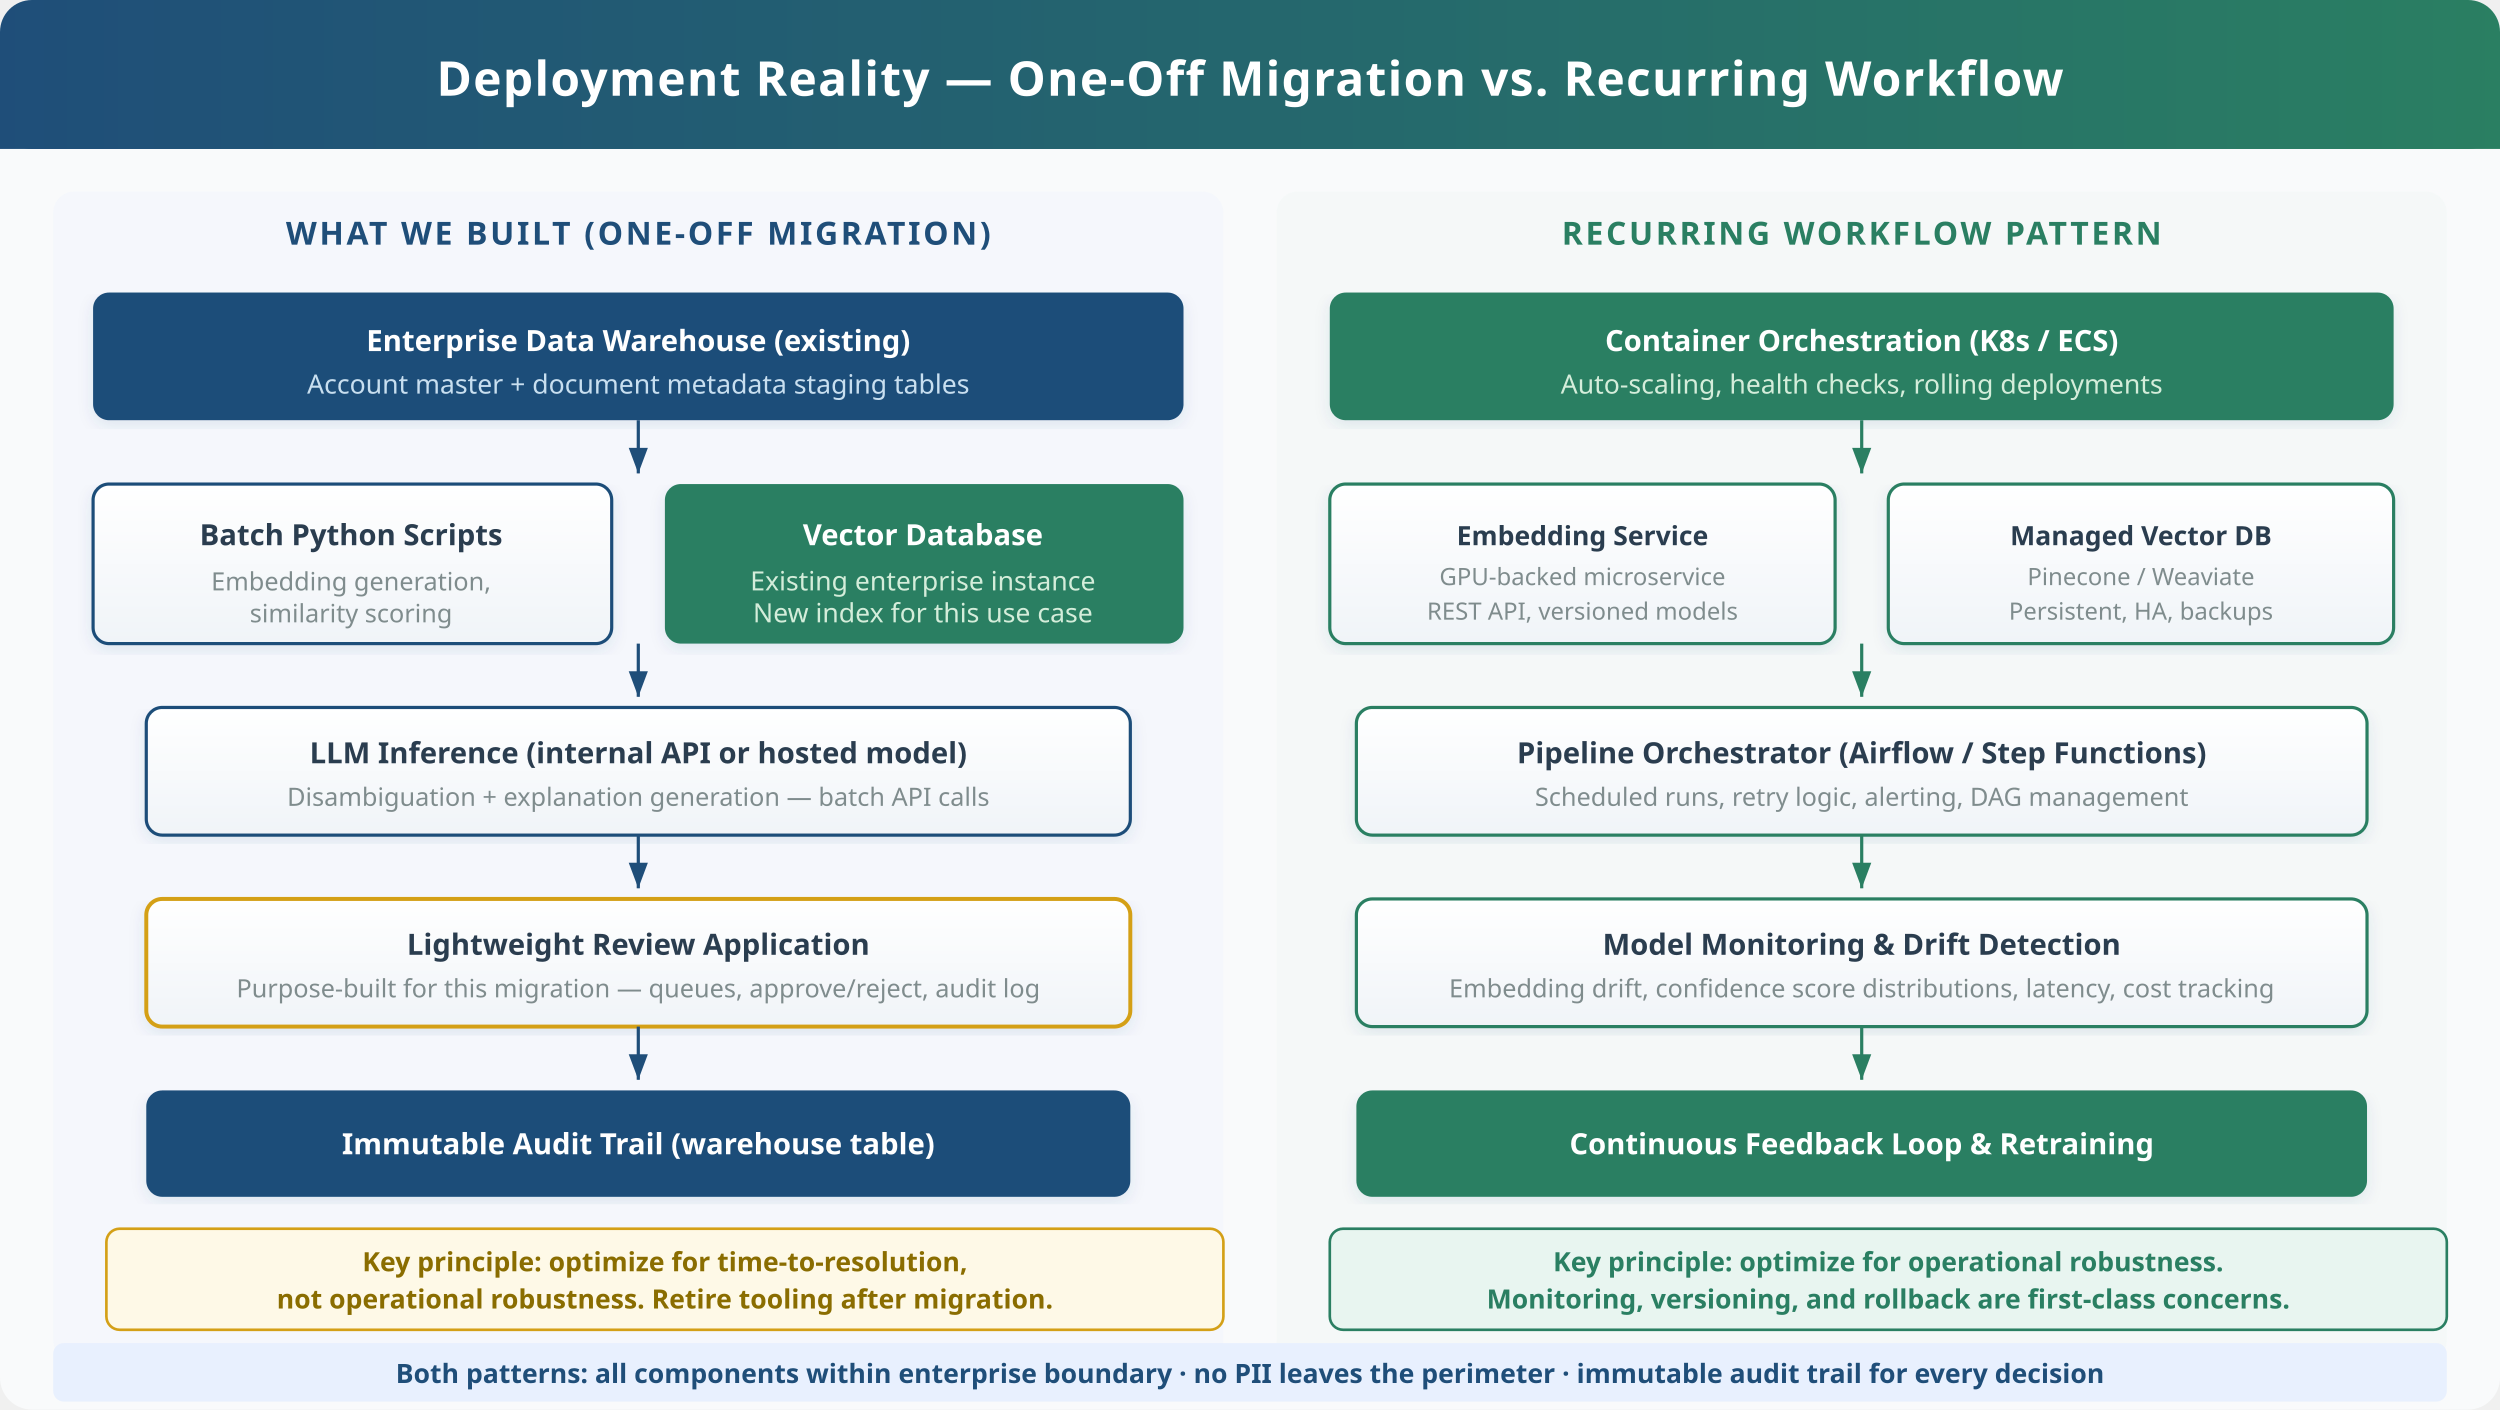
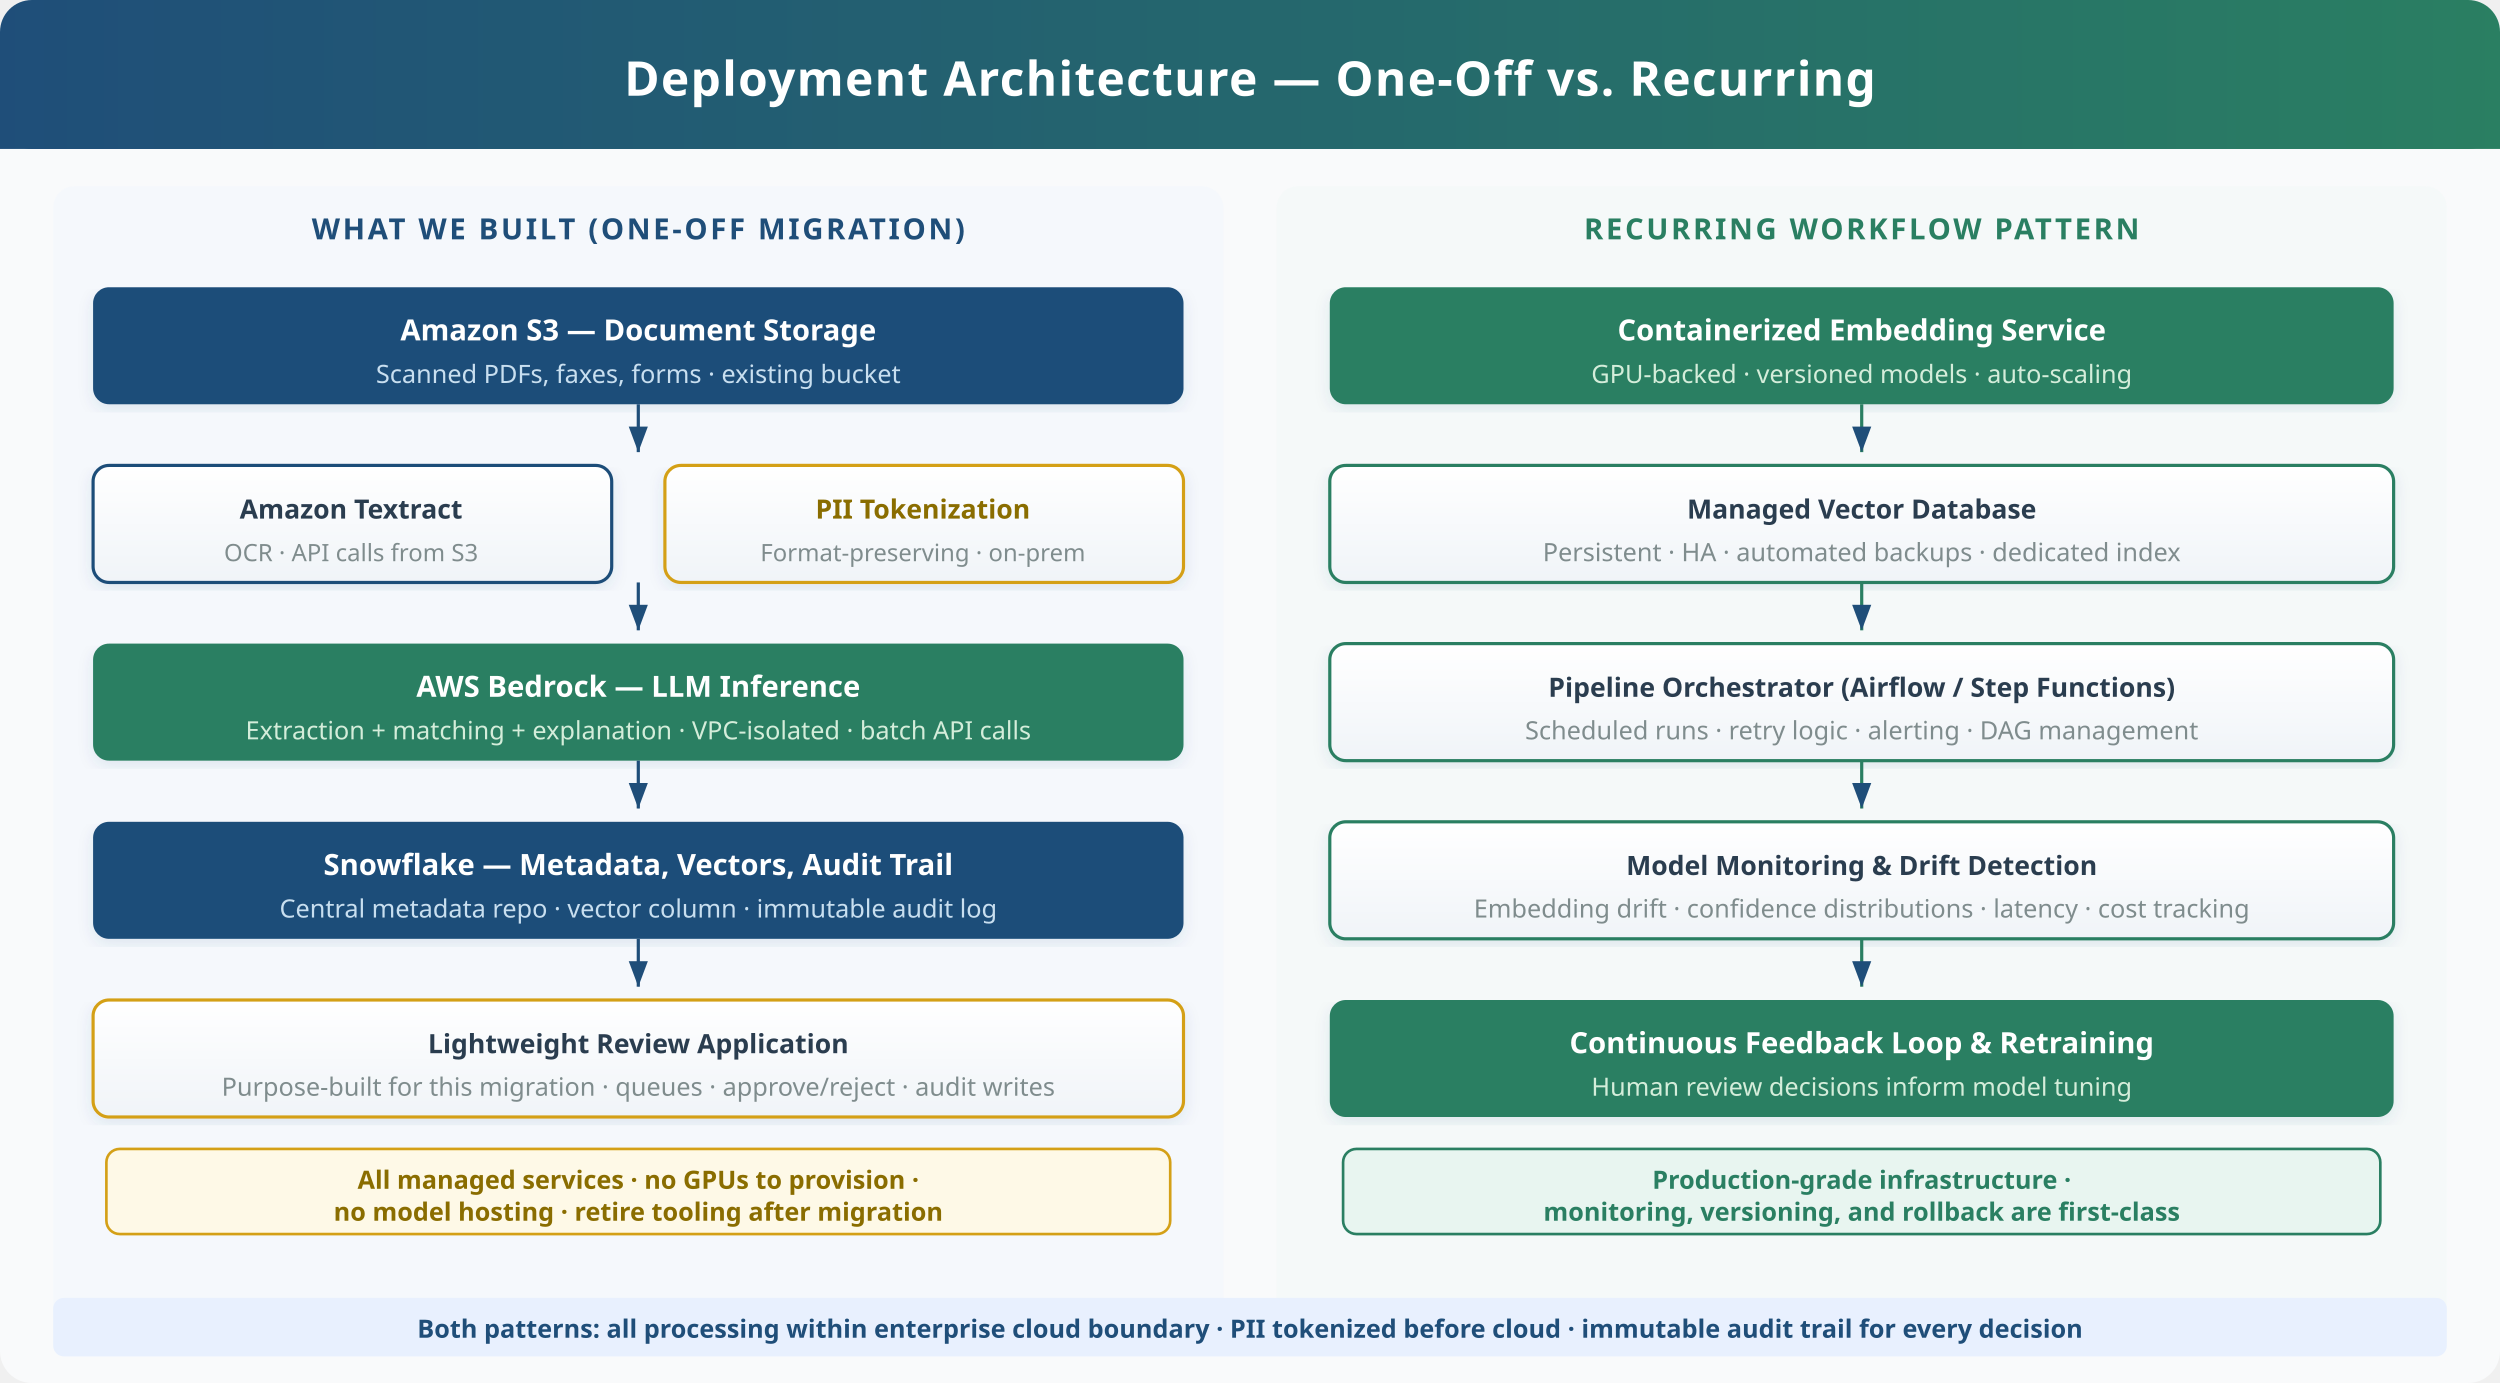
- <svg xmlns="http://www.w3.org/2000/svg" viewBox="0 0 940 530" font-family="'Segoe UI', system-ui, sans-serif">
+ <svg xmlns="http://www.w3.org/2000/svg" viewBox="0 0 940 520" font-family="'Segoe UI', system-ui, sans-serif">
  <defs>
    <filter id="ds6" x="-3%" y="-3%" width="106%" height="110%">
      <feDropShadow dx="0" dy="2" stdDeviation="3" flood-color="#1F4E79" flood-opacity="0.1" />
    </filter>
    <linearGradient id="hg6" x1="0" y1="0" x2="1" y2="0">
      <stop offset="0%" stop-color="#1F4E79" />
      <stop offset="100%" stop-color="#2A7F62" />
    </linearGradient>
    <linearGradient id="cg6" x1="0" y1="0" x2="0" y2="1">
      <stop offset="0%" stop-color="#ffffff" />
      <stop offset="100%" stop-color="#f0f4f8" />
    </linearGradient>
    <marker id="a6" markerWidth="8" markerHeight="6" refX="8" refY="3" orient="auto">
      <polygon points="0 0, 8 3, 0 6" fill="#1F4E79" />
    </marker>
-     <marker id="a6t" markerWidth="8" markerHeight="6" refX="8" refY="3" orient="auto">
-       <polygon points="0 0, 8 3, 0 6" fill="#2A7F62" />
-     </marker>
  </defs>
-   <rect width="940" height="530" fill="#f9fafb" rx="12" />
+   <rect width="940" height="520" fill="#f9fafb" rx="12" />
  <rect x="0" y="0" width="940" height="56" fill="url(#hg6)" rx="12" />
  <rect x="0" y="28" width="940" height="28" fill="url(#hg6)" />
-   <text x="470" y="36" text-anchor="middle" fill="#ffffff" font-size="18" font-weight="700" letter-spacing="0.5">Deployment Reality — One-Off Migration vs. Recurring Workflow</text>
-   <rect x="20" y="72" width="440" height="440" rx="8" fill="#e8f0fe" opacity="0.25" />
-   <text x="240" y="92" text-anchor="middle" fill="#1F4E79" font-size="12" font-weight="700" letter-spacing="1">WHAT WE BUILT (ONE-OFF MIGRATION)</text>
-   <rect x="480" y="72" width="440" height="440" rx="8" fill="#e8f5f0" opacity="0.25" />
-   <text x="700" y="92" text-anchor="middle" fill="#2A7F62" font-size="12" font-weight="700" letter-spacing="1">RECURRING WORKFLOW PATTERN</text>
+   <text x="470" y="36" text-anchor="middle" fill="#ffffff" font-size="18" font-weight="700" letter-spacing="0.5">Deployment Architecture — One-Off vs. Recurring</text>
+   <rect x="20" y="70" width="440" height="430" rx="8" fill="#e8f0fe" opacity="0.2" />
+   <text x="240" y="90" text-anchor="middle" fill="#1F4E79" font-size="11" font-weight="700" letter-spacing="1">WHAT WE BUILT (ONE-OFF MIGRATION)</text>
+   <rect x="480" y="70" width="440" height="430" rx="8" fill="#e8f5f0" opacity="0.2" />
+   <text x="700" y="90" text-anchor="middle" fill="#2A7F62" font-size="11" font-weight="700" letter-spacing="1">RECURRING WORKFLOW PATTERN</text>
  <g filter="url(#ds6)">
-     <rect x="35" y="110" width="410" height="48" rx="6" fill="#1F4E79" />
-     <text x="240" y="132" text-anchor="middle" fill="#ffffff" font-size="11" font-weight="700">Enterprise Data Warehouse (existing)</text>
-     <text x="240" y="148" text-anchor="middle" fill="#c8dff0" font-size="10">Account master + document metadata staging tables</text>
+     <rect x="35" y="108" width="410" height="44" rx="6" fill="#1F4E79" />
+     <text x="240" y="128" text-anchor="middle" fill="#ffffff" font-size="11" font-weight="700">Amazon S3 — Document Storage</text>
+     <text x="240" y="144" text-anchor="middle" fill="#c8dff0" font-size="9.5">Scanned PDFs, faxes, forms · existing bucket</text>
  </g>
-   <line x1="240" y1="158" x2="240" y2="178" stroke="#1F4E79" stroke-width="1.2" marker-end="url(#a6)" />
+   <line x1="240" y1="152" x2="240" y2="170" stroke="#1F4E79" stroke-width="1.2" marker-end="url(#a6)" />
  <g filter="url(#ds6)">
-     <rect x="35" y="182" width="195" height="60" rx="6" fill="url(#cg6)" stroke="#1F4E79" stroke-width="1.2" />
-     <text x="132" y="205" text-anchor="middle" fill="#2C3E50" font-size="11" font-weight="600">Batch Python Scripts</text>
-     <text x="132" y="222" text-anchor="middle" fill="#7f8c8d" font-size="9.5">Embedding generation,</text>
-     <text x="132" y="234" text-anchor="middle" fill="#7f8c8d" font-size="9.5">similarity scoring</text>
+     <rect x="35" y="175" width="195" height="44" rx="6" fill="url(#cg6)" stroke="#1F4E79" stroke-width="1.2" />
+     <text x="132" y="195" text-anchor="middle" fill="#2C3E50" font-size="10" font-weight="600">Amazon Textract</text>
+     <text x="132" y="211" text-anchor="middle" fill="#7f8c8d" font-size="9">OCR · API calls from S3</text>
  </g>
  <g filter="url(#ds6)">
-     <rect x="250" y="182" width="195" height="60" rx="6" fill="#2A7F62" />
-     <text x="347" y="205" text-anchor="middle" fill="#ffffff" font-size="11" font-weight="700">Vector Database</text>
-     <text x="347" y="222" text-anchor="middle" fill="#d4edda" font-size="10">Existing enterprise instance</text>
-     <text x="347" y="234" text-anchor="middle" fill="#d4edda" font-size="10">New index for this use case</text>
+     <rect x="250" y="175" width="195" height="44" rx="6" fill="url(#cg6)" stroke="#d4a017" stroke-width="1.2" />
+     <text x="347" y="195" text-anchor="middle" fill="#8a6d00" font-size="10" font-weight="600">PII Tokenization</text>
+     <text x="347" y="211" text-anchor="middle" fill="#7f8c8d" font-size="9">Format-preserving · on-prem</text>
  </g>
-   <line x1="240" y1="242" x2="240" y2="262" stroke="#1F4E79" stroke-width="1.2" marker-end="url(#a6)" />
+   <line x1="240" y1="219" x2="240" y2="237" stroke="#1F4E79" stroke-width="1.2" marker-end="url(#a6)" />
  <g filter="url(#ds6)">
-     <rect x="55" y="266" width="370" height="48" rx="6" fill="url(#cg6)" stroke="#1F4E79" stroke-width="1.2" />
-     <text x="240" y="287" text-anchor="middle" fill="#2C3E50" font-size="11" font-weight="600">LLM Inference (internal API or hosted model)</text>
-     <text x="240" y="303" text-anchor="middle" fill="#7f8c8d" font-size="9.5">Disambiguation + explanation generation — batch API calls</text>
+     <rect x="35" y="242" width="410" height="44" rx="6" fill="#2A7F62" />
+     <text x="240" y="262" text-anchor="middle" fill="#ffffff" font-size="11" font-weight="700">AWS Bedrock — LLM Inference</text>
+     <text x="240" y="278" text-anchor="middle" fill="#d4edda" font-size="9.5">Extraction + matching + explanation · VPC-isolated · batch API calls</text>
  </g>
-   <line x1="240" y1="314" x2="240" y2="334" stroke="#1F4E79" stroke-width="1.2" marker-end="url(#a6)" />
+   <line x1="240" y1="286" x2="240" y2="304" stroke="#1F4E79" stroke-width="1.2" marker-end="url(#a6)" />
  <g filter="url(#ds6)">
-     <rect x="55" y="338" width="370" height="48" rx="6" fill="url(#cg6)" stroke="#d4a017" stroke-width="1.5" />
-     <text x="240" y="359" text-anchor="middle" fill="#2C3E50" font-size="11" font-weight="600">Lightweight Review Application</text>
-     <text x="240" y="375" text-anchor="middle" fill="#7f8c8d" font-size="9.5">Purpose-built for this migration — queues, approve/reject, audit log</text>
+     <rect x="35" y="309" width="410" height="44" rx="6" fill="#1F4E79" />
+     <text x="240" y="329" text-anchor="middle" fill="#ffffff" font-size="11" font-weight="700">Snowflake — Metadata, Vectors, Audit Trail</text>
+     <text x="240" y="345" text-anchor="middle" fill="#c8dff0" font-size="9.5">Central metadata repo · vector column · immutable audit log</text>
  </g>
-   <line x1="240" y1="386" x2="240" y2="406" stroke="#1F4E79" stroke-width="1.2" marker-end="url(#a6)" />
+   <line x1="240" y1="353" x2="240" y2="371" stroke="#1F4E79" stroke-width="1.2" marker-end="url(#a6)" />
  <g filter="url(#ds6)">
-     <rect x="55" y="410" width="370" height="40" rx="6" fill="#1F4E79" />
-     <text x="240" y="434" text-anchor="middle" fill="#ffffff" font-size="11" font-weight="700">Immutable Audit Trail (warehouse table)</text>
+     <rect x="35" y="376" width="410" height="44" rx="6" fill="url(#cg6)" stroke="#d4a017" stroke-width="1.2" />
+     <text x="240" y="396" text-anchor="middle" fill="#2C3E50" font-size="10" font-weight="600">Lightweight Review Application</text>
+     <text x="240" y="412" text-anchor="middle" fill="#7f8c8d" font-size="9.5">Purpose-built for this migration · queues · approve/reject · audit writes</text>
  </g>
-   <rect x="40" y="462" width="420" height="38" rx="5" fill="#fef9e7" stroke="#d4a017" stroke-width="1" />
-   <text x="250" y="478" text-anchor="middle" fill="#8a6d00" font-size="10" font-weight="700">Key principle: optimize for time-to-resolution,</text>
-   <text x="250" y="492" text-anchor="middle" fill="#8a6d00" font-size="10" font-weight="700">not operational robustness. Retire tooling after migration.</text>
+   <rect x="40" y="432" width="400" height="32" rx="5" fill="#fef9e7" stroke="#d4a017" stroke-width="1" />
+   <text x="240" y="447" text-anchor="middle" fill="#8a6d00" font-size="9.5" font-weight="700">All managed services · no GPUs to provision ·</text>
+   <text x="240" y="459" text-anchor="middle" fill="#8a6d00" font-size="9.5" font-weight="700">no model hosting · retire tooling after migration</text>
  <g filter="url(#ds6)">
-     <rect x="500" y="110" width="400" height="48" rx="6" fill="#2A7F62" />
-     <text x="700" y="132" text-anchor="middle" fill="#ffffff" font-size="11" font-weight="700">Container Orchestration (K8s / ECS)</text>
-     <text x="700" y="148" text-anchor="middle" fill="#d4edda" font-size="10">Auto-scaling, health checks, rolling deployments</text>
+     <rect x="500" y="108" width="400" height="44" rx="6" fill="#2A7F62" />
+     <text x="700" y="128" text-anchor="middle" fill="#ffffff" font-size="11" font-weight="700">Containerized Embedding Service</text>
+     <text x="700" y="144" text-anchor="middle" fill="#d4edda" font-size="9.5">GPU-backed · versioned models · auto-scaling</text>
  </g>
-   <line x1="700" y1="158" x2="700" y2="178" stroke="#2A7F62" stroke-width="1.2" marker-end="url(#a6t)" />
+   <line x1="700" y1="152" x2="700" y2="170" stroke="#2A7F62" stroke-width="1.2" marker-end="url(#a6)" />
  <g filter="url(#ds6)">
-     <rect x="500" y="182" width="190" height="60" rx="6" fill="url(#cg6)" stroke="#2A7F62" stroke-width="1.2" />
-     <text x="595" y="205" text-anchor="middle" fill="#2C3E50" font-size="10" font-weight="600">Embedding Service</text>
-     <text x="595" y="220" text-anchor="middle" fill="#7f8c8d" font-size="9">GPU-backed microservice</text>
-     <text x="595" y="233" text-anchor="middle" fill="#7f8c8d" font-size="9">REST API, versioned models</text>
+     <rect x="500" y="175" width="400" height="44" rx="6" fill="url(#cg6)" stroke="#2A7F62" stroke-width="1.2" />
+     <text x="700" y="195" text-anchor="middle" fill="#2C3E50" font-size="10" font-weight="600">Managed Vector Database</text>
+     <text x="700" y="211" text-anchor="middle" fill="#7f8c8d" font-size="9.5">Persistent · HA · automated backups · dedicated index</text>
  </g>
+   <line x1="700" y1="219" x2="700" y2="237" stroke="#2A7F62" stroke-width="1.2" marker-end="url(#a6)" />
  <g filter="url(#ds6)">
-     <rect x="710" y="182" width="190" height="60" rx="6" fill="url(#cg6)" stroke="#2A7F62" stroke-width="1.2" />
-     <text x="805" y="205" text-anchor="middle" fill="#2C3E50" font-size="10" font-weight="600">Managed Vector DB</text>
-     <text x="805" y="220" text-anchor="middle" fill="#7f8c8d" font-size="9">Pinecone / Weaviate</text>
-     <text x="805" y="233" text-anchor="middle" fill="#7f8c8d" font-size="9">Persistent, HA, backups</text>
+     <rect x="500" y="242" width="400" height="44" rx="6" fill="url(#cg6)" stroke="#2A7F62" stroke-width="1.2" />
+     <text x="700" y="262" text-anchor="middle" fill="#2C3E50" font-size="10" font-weight="600">Pipeline Orchestrator (Airflow / Step Functions)</text>
+     <text x="700" y="278" text-anchor="middle" fill="#7f8c8d" font-size="9.5">Scheduled runs · retry logic · alerting · DAG management</text>
  </g>
-   <line x1="700" y1="242" x2="700" y2="262" stroke="#2A7F62" stroke-width="1.2" marker-end="url(#a6t)" />
+   <line x1="700" y1="286" x2="700" y2="304" stroke="#2A7F62" stroke-width="1.2" marker-end="url(#a6)" />
  <g filter="url(#ds6)">
-     <rect x="510" y="266" width="380" height="48" rx="6" fill="url(#cg6)" stroke="#2A7F62" stroke-width="1.2" />
-     <text x="700" y="287" text-anchor="middle" fill="#2C3E50" font-size="11" font-weight="600">Pipeline Orchestrator (Airflow / Step Functions)</text>
-     <text x="700" y="303" text-anchor="middle" fill="#7f8c8d" font-size="9.5">Scheduled runs, retry logic, alerting, DAG management</text>
+     <rect x="500" y="309" width="400" height="44" rx="6" fill="url(#cg6)" stroke="#2A7F62" stroke-width="1.2" />
+     <text x="700" y="329" text-anchor="middle" fill="#2C3E50" font-size="10" font-weight="600">Model Monitoring &amp; Drift Detection</text>
+     <text x="700" y="345" text-anchor="middle" fill="#7f8c8d" font-size="9.5">Embedding drift · confidence distributions · latency · cost tracking</text>
  </g>
-   <line x1="700" y1="314" x2="700" y2="334" stroke="#2A7F62" stroke-width="1.2" marker-end="url(#a6t)" />
+   <line x1="700" y1="353" x2="700" y2="371" stroke="#2A7F62" stroke-width="1.2" marker-end="url(#a6)" />
  <g filter="url(#ds6)">
-     <rect x="510" y="338" width="380" height="48" rx="6" fill="url(#cg6)" stroke="#2A7F62" stroke-width="1.2" />
-     <text x="700" y="359" text-anchor="middle" fill="#2C3E50" font-size="11" font-weight="600">Model Monitoring &amp; Drift Detection</text>
-     <text x="700" y="375" text-anchor="middle" fill="#7f8c8d" font-size="9.5">Embedding drift, confidence score distributions, latency, cost tracking</text>
+     <rect x="500" y="376" width="400" height="44" rx="6" fill="#2A7F62" />
+     <text x="700" y="396" text-anchor="middle" fill="#ffffff" font-size="11" font-weight="700">Continuous Feedback Loop &amp; Retraining</text>
+     <text x="700" y="412" text-anchor="middle" fill="#d4edda" font-size="9.5">Human review decisions inform model tuning</text>
  </g>
-   <line x1="700" y1="386" x2="700" y2="406" stroke="#2A7F62" stroke-width="1.2" marker-end="url(#a6t)" />
-   <g filter="url(#ds6)">
-     <rect x="510" y="410" width="380" height="40" rx="6" fill="#2A7F62" />
-     <text x="700" y="434" text-anchor="middle" fill="#ffffff" font-size="11" font-weight="700">Continuous Feedback Loop &amp; Retraining</text>
-   </g>
-   <rect x="500" y="462" width="420" height="38" rx="5" fill="#e8f5f0" stroke="#2A7F62" stroke-width="1" />
-   <text x="710" y="478" text-anchor="middle" fill="#2A7F62" font-size="10" font-weight="700">Key principle: optimize for operational robustness.</text>
-   <text x="710" y="492" text-anchor="middle" fill="#2A7F62" font-size="10" font-weight="700">Monitoring, versioning, and rollback are first-class concerns.</text>
-   <rect x="20" y="505" width="900" height="22" rx="4" fill="#e8f0fe" />
-   <text x="470" y="520" text-anchor="middle" fill="#1F4E79" font-size="10" font-weight="600">Both patterns: all components within enterprise boundary · no PII leaves the perimeter · immutable audit trail for every decision</text>
+   <rect x="505" y="432" width="390" height="32" rx="5" fill="#e8f5f0" stroke="#2A7F62" stroke-width="1" />
+   <text x="700" y="447" text-anchor="middle" fill="#2A7F62" font-size="9.5" font-weight="700">Production-grade infrastructure ·</text>
+   <text x="700" y="459" text-anchor="middle" fill="#2A7F62" font-size="9.5" font-weight="700">monitoring, versioning, and rollback are first-class</text>
+   <rect x="20" y="488" width="900" height="22" rx="4" fill="#e8f0fe" />
+   <text x="470" y="503" text-anchor="middle" fill="#1F4E79" font-size="9.5" font-weight="600">Both patterns: all processing within enterprise cloud boundary · PII tokenized before cloud · immutable audit trail for every decision</text>
</svg>
